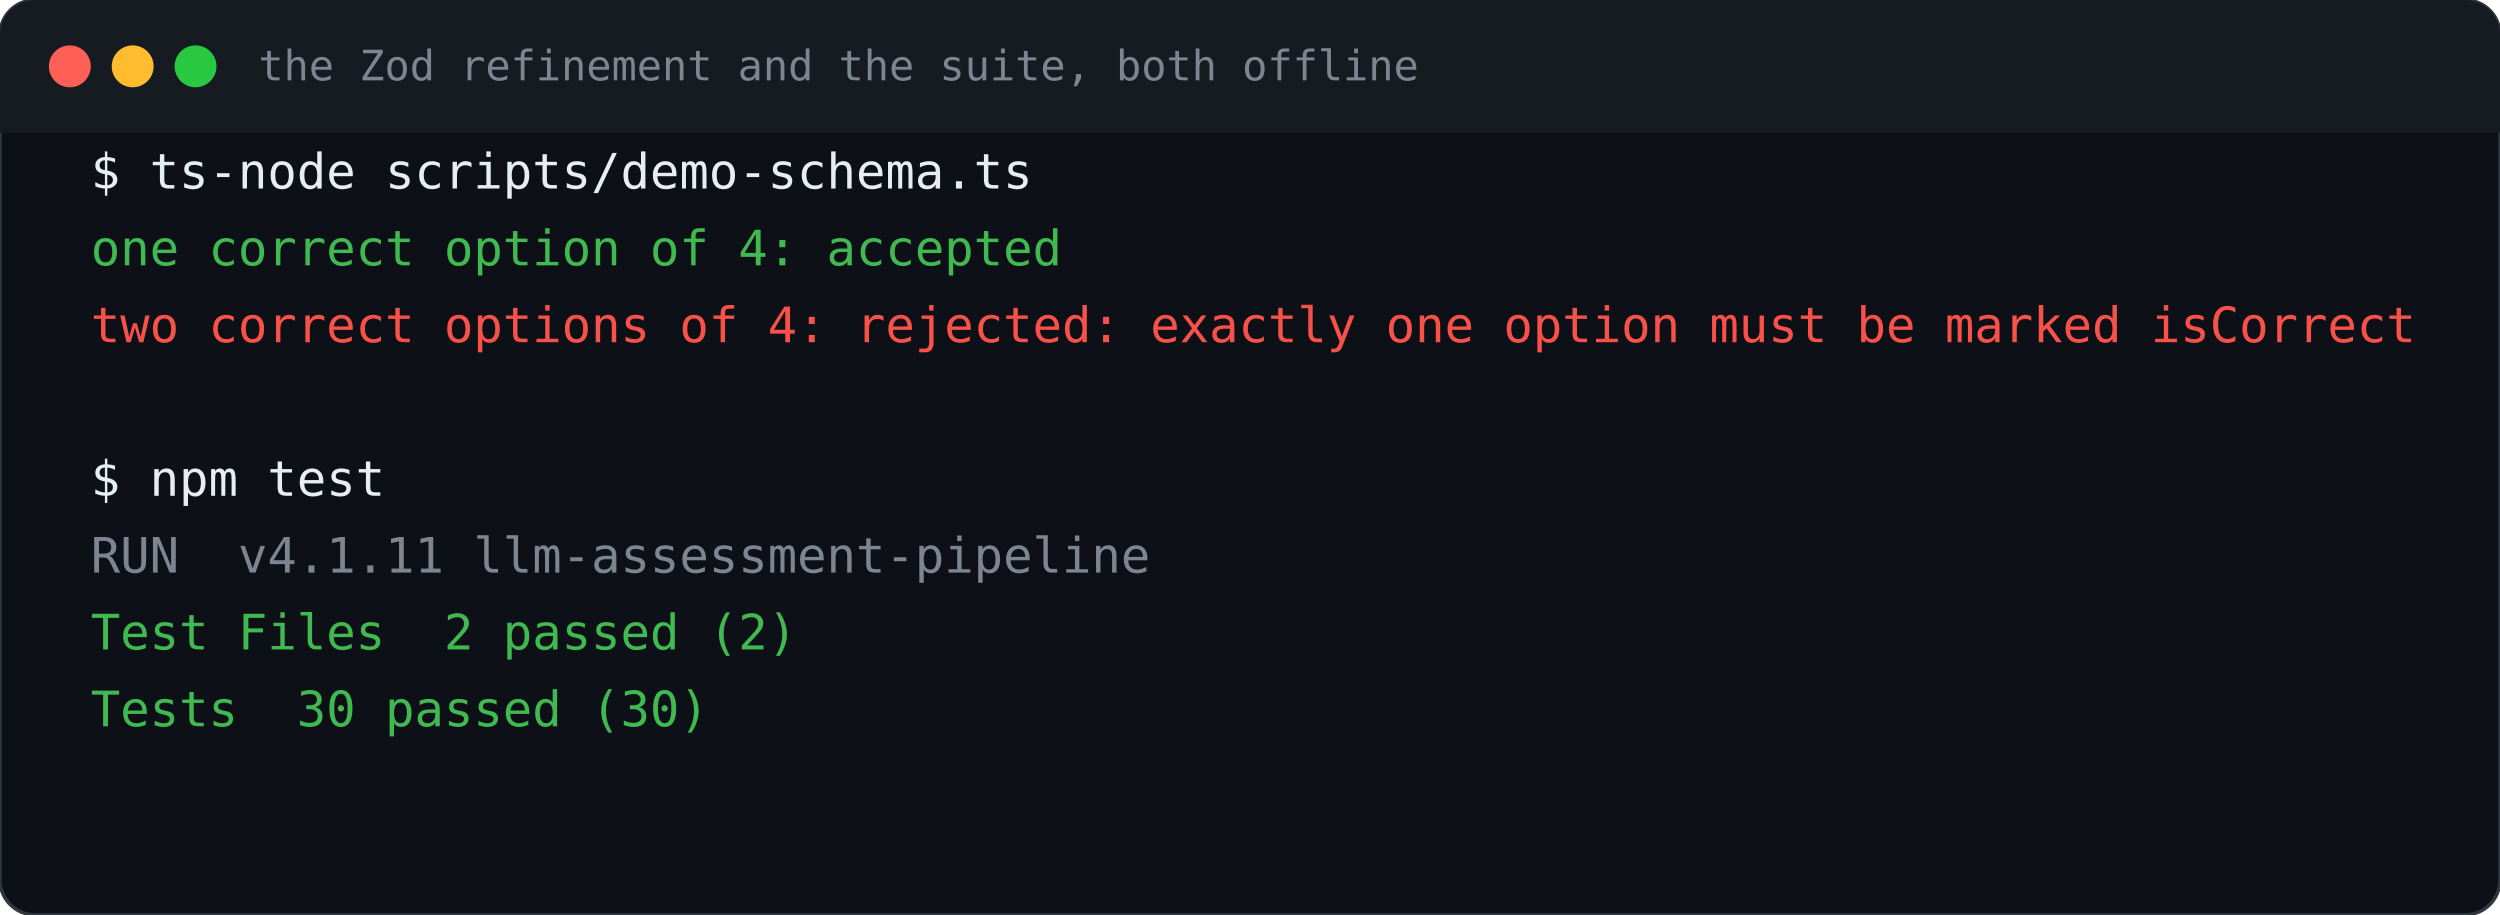
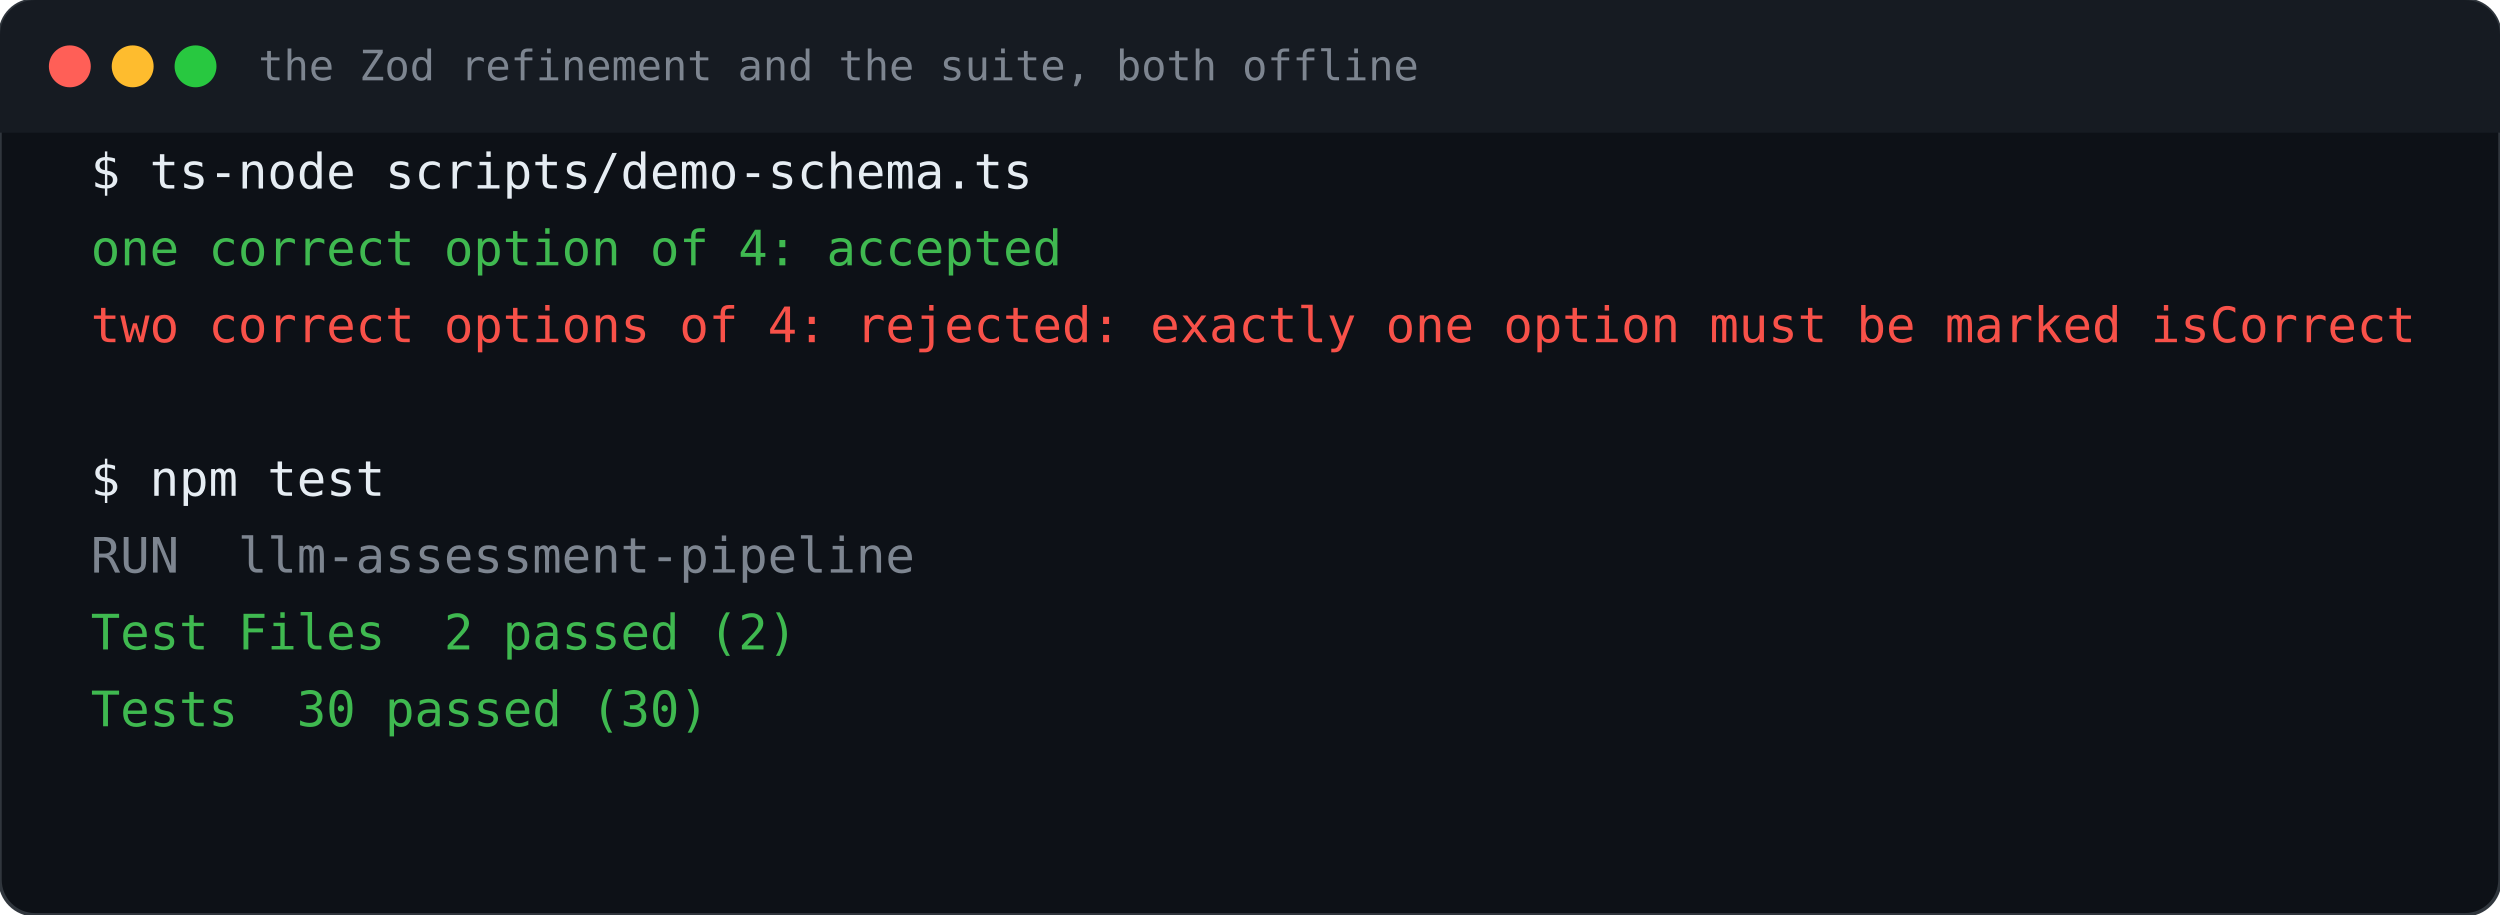
<svg xmlns="http://www.w3.org/2000/svg" width="716" height="262" viewBox="0 0 716 262" role="img" aria-label="the Zod refinement and the suite, both offline">
  <rect width="716" height="262" rx="10" fill="#0d1117" stroke="#30363d" />
  <path d="M0 10a10 10 0 0 1 10-10h696a10 10 0 0 1 10 10v28H0z" fill="#161b22" />
  <circle cx="20" cy="19" r="6" fill="#ff5f57" />
  <circle cx="38" cy="19" r="6" fill="#febc2e" />
  <circle cx="56" cy="19" r="6" fill="#28c840" />
  <text x="74" y="23" font-family="ui-monospace,SFMono-Regular,Menlo,monospace" font-size="12" fill="#7d8590">the Zod refinement and the suite, both offline</text>
  <g font-family="ui-monospace,SFMono-Regular,Menlo,monospace" font-size="14" font-weight="500">
    <text x="26" y="54" fill="#e6edf3">$ ts-node scripts/demo-schema.ts</text>
    <text x="26" y="76" fill="#3fb950">one correct option of 4: accepted</text>
    <text x="26" y="98" fill="#f85149">two correct options of 4: rejected: exactly one option must be marked isCorrect</text>
    <text x="26" y="120" fill="#c9d1d9" />
    <text x="26" y="142" fill="#e6edf3">$ npm test</text>
-     <text x="26" y="164" fill="#7d8590"> RUN  v4.1.11 llm-assessment-pipeline</text>
+     <text x="26" y="164" fill="#7d8590"> RUN  llm-assessment-pipeline</text>
    <text x="26" y="186" fill="#3fb950"> Test Files  2 passed (2)</text>
    <text x="26" y="208" fill="#3fb950">      Tests  30 passed (30)</text>
  </g>
</svg>
